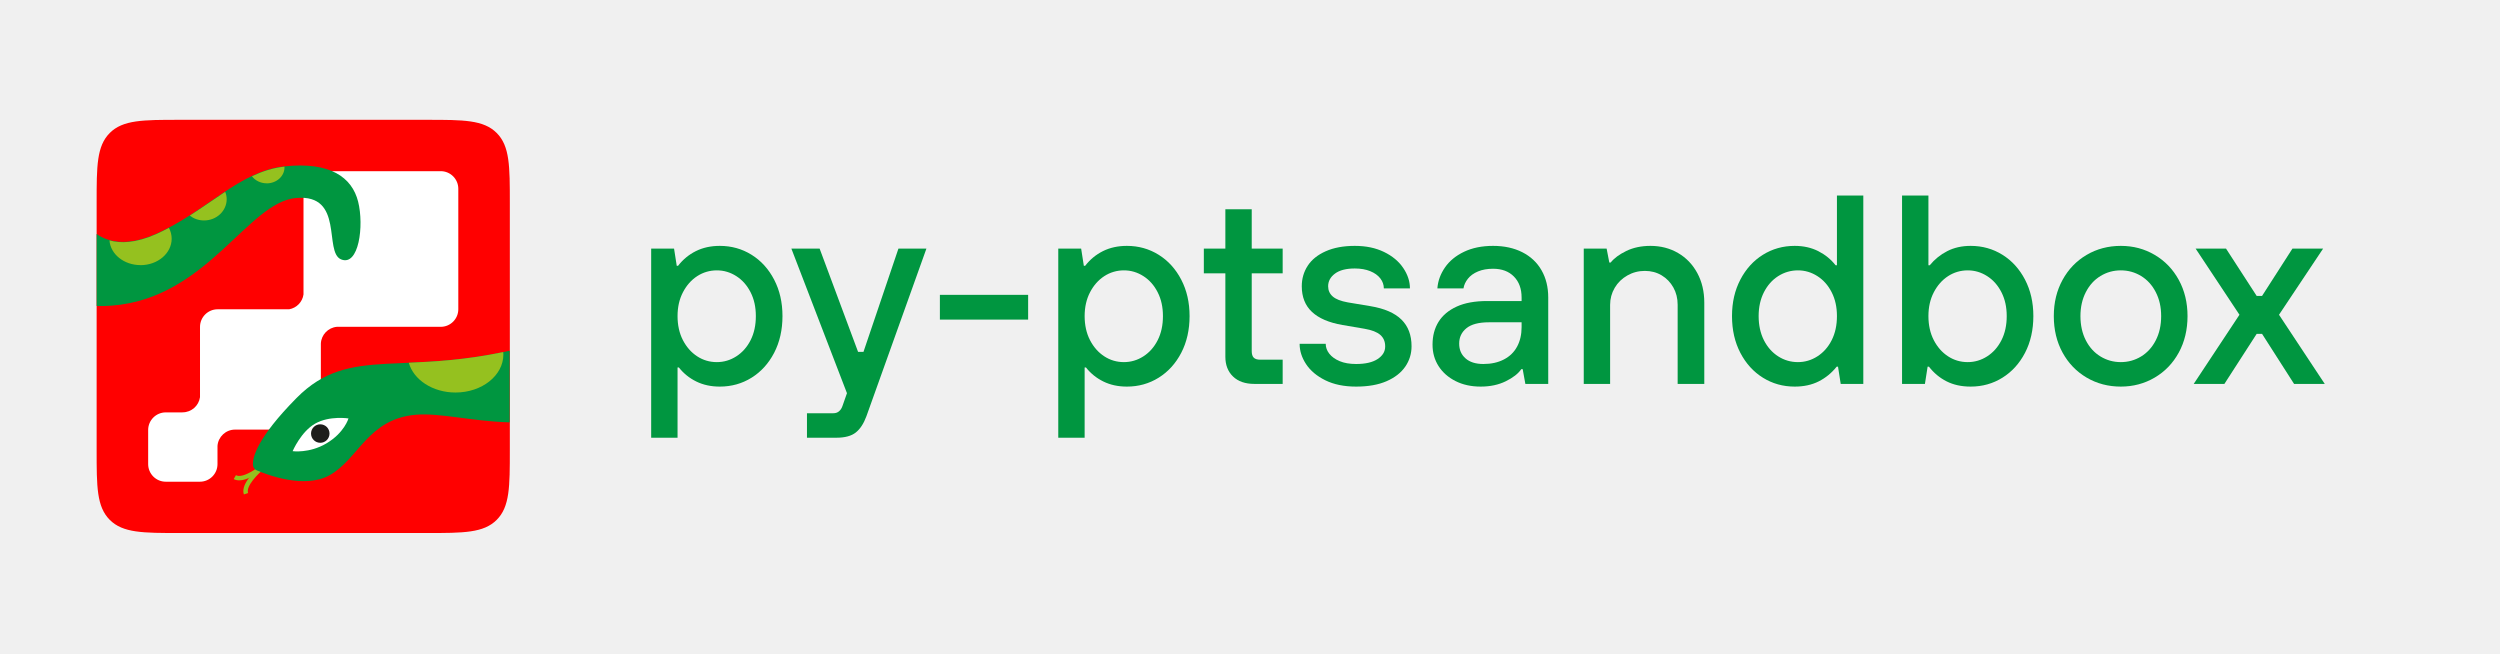
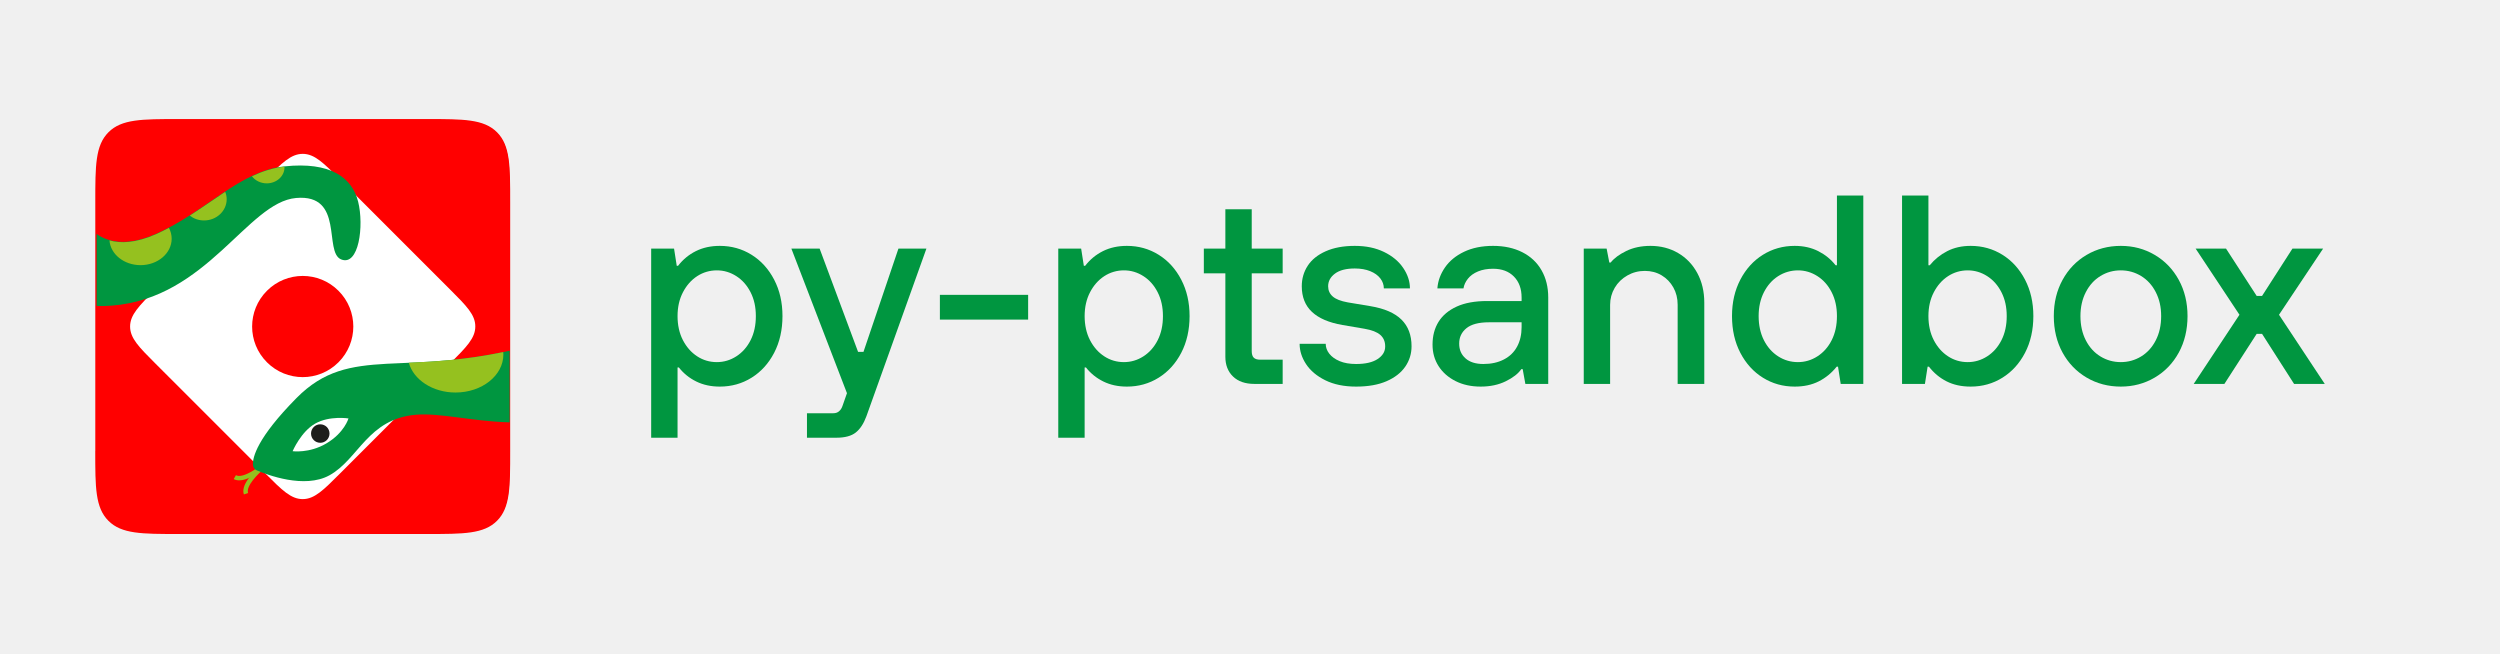
- <svg xmlns="http://www.w3.org/2000/svg" id="Layer_1" data-name="Layer 1" viewBox="0 0 557.49 145.63">
-   <defs>
-     <style>
-       .cls-1 {
-         fill: #009640;
-       }
- 
-       .cls-2, .cls-3 {
-         fill: #fff;
-       }
- 
-       .cls-3 {
-         fill-rule: evenodd;
-       }
- 
-       .cls-4 {
-         clip-path: url(#clippath-1);
-       }
- 
-       .cls-5 {
-         fill: #95c11f;
-       }
- 
-       .cls-6 {
-         clip-path: url(#clippath);
-       }
- 
-       .cls-7 {
-         fill: none;
-       }
- 
-       .cls-8 {
-         fill: red;
-       }
- 
-       .cls-9 {
-         fill: #1d1d1b;
-       }
-     </style>
-     <clipPath id="clippath">
-       <rect class="cls-7" x="21.55" y="16.86" width="92.1" height="93.15" />
+ <svg xmlns="http://www.w3.org/2000/svg" xmlns:xlink="http://www.w3.org/1999/xlink" version="1.1" id="Layer_1" x="0px" y="0px" viewBox="0 0 557.49 145.63" style="enable-background:new 0 0 557.49 145.63;" xml:space="preserve">
+   <style type="text/css">
+ 	.st0{fill:#FF0000;}
+ 	.st1{fill-rule:evenodd;clip-rule:evenodd;fill:#FFFFFF;}
+ 	.st2{fill:#95C11F;}
+ 	.st3{clip-path:url(#SVGID_00000036949623805868585520000009579688002539206588_);}
+ 	.st4{fill:#009640;}
+ 	.st5{fill:#FFFFFF;}
+ 	.st6{fill:#1D1D1B;}
+ 	.st7{fill:none;}
+ </style>
+   <g>
+     <path class="st0" d="M21.55,100.43c0,8.07,0,12.57,2.93,15.5s7.42,2.93,15.5,2.93h55.28c8.07,0,12.57,0,15.5-2.93   s2.93-7.42,2.93-15.5V45.15c0-8.07,0-12.57-2.93-15.5s-7.42-2.93-15.5-2.93H39.98c-8.07,0-12.57,0-15.5,2.93s-2.93,7.42-2.93,15.5   C21.55,45.15,21.55,100.43,21.55,100.43z" />
+     <path class="st1" d="M71.55,76.6v15.28c0,2.16-1.76,3.92-3.92,3.92H52.41c-2.06,0-3.76,1.6-3.91,3.63v4.07   c0,2.16-1.76,3.92-3.92,3.92h-7.62c-2.16,0-3.92-1.76-3.92-3.92v-7.62c0-2.16,1.76-3.92,3.92-3.92h3.67l0.08-0.01   c1.98,0,3.62-1.47,3.89-3.38V72.89c0-2.15,1.76-3.92,3.92-3.92h15.96c1.67-0.29,2.97-1.64,3.2-3.32V42.09   c0-2.16,1.76-3.92,3.92-3.92h26.68c2.16,0,3.92,1.76,3.92,3.92v26.87c0,2.16-1.76,3.92-3.92,3.92H75.11   c-1.94,0.18-3.47,1.77-3.56,3.73" />
+     <g id="XMLID_00000137095350533835815650000003466306646797238693_">
+       <g id="XMLID_00000160167884466530392370000012336008017886385282_">
+         <path class="st0" d="M21.24,100.58c0,8.11,0,12.62,2.94,15.56c2.94,2.94,7.46,2.94,15.56,2.94h55.53c8.11,0,12.62,0,15.56-2.94     c2.94-2.94,2.94-7.45,2.94-15.56V45.05c0-8.11,0-12.62-2.94-15.56c-2.94-2.94-7.46-2.94-15.56-2.94H39.75     c-8.11,0-12.62,0-15.56,2.94s-2.94,7.46-2.94,15.56V100.58z" />
+         <path id="XMLID_00000047767254252987933590000012039059147552122754_" class="st1" d="M75.48,80.79     c-4.41,4.41-11.54,4.41-15.95,0s-4.41-11.54,0-15.95s11.54-4.41,15.95,0S79.89,76.38,75.48,80.79 M100.4,64.59L75.73,39.92     c-3.6-3.6-5.61-5.61-8.22-5.61c-2.62,0-4.62,2.01-8.22,5.61L34.62,64.59c-3.6,3.6-5.61,5.61-5.61,8.22     c0,2.62,2.01,4.62,5.61,8.22l24.66,24.66c3.6,3.6,5.61,5.61,8.22,5.61c2.62,0,4.62-2.01,8.22-5.61l24.66-24.66     c3.6-3.6,5.61-5.61,5.61-8.22C106.01,70.2,104,68.19,100.4,64.59z" />
+       </g>
+     </g>
+   </g>
+   <path class="st2" d="M53.34,107.12c-0.44,0-0.85-0.09-1.22-0.29l0.49-0.87c1.44,0.81,4.68-1.48,5.7-2.35l0.65,0.76  C58.58,104.7,55.64,107.12,53.34,107.12z" />
+   <path class="st2" d="M54.38,110.26c-0.86-2.5,3.18-5.9,3.64-6.28l0.63,0.77c-1.03,0.85-3.86,3.62-3.33,5.19l-0.95,0.32H54.38z" />
+   <g>
+     <defs>
+       <rect id="SVGID_1_" x="21.55" y="16.86" width="92.1" height="93.15" />
+     </defs>
+     <clipPath id="SVGID_00000095321588706183026090000003572999984051592100_">
+       <use xlink:href="#SVGID_1_" style="overflow:visible;" />
    </clipPath>
-     <clipPath id="clippath-1">
-       <rect class="cls-7" x="-319.81" y="-32.12" width="299.72" height="303.14" />
-     </clipPath>
-   </defs>
-   <g>
-     <path class="cls-8" d="m21.55,100.43c0,8.07,0,12.57,2.93,15.5,2.93,2.93,7.42,2.93,15.5,2.93h55.28c8.07,0,12.57,0,15.5-2.93s2.93-7.42,2.93-15.5v-55.28c0-8.07,0-12.57-2.93-15.5-2.93-2.93-7.42-2.93-15.5-2.93h-55.28c-8.07,0-12.57,0-15.5,2.93s-2.93,7.42-2.93,15.5v55.28Z" />
-     <path class="cls-3" d="m71.55,76.6v15.28c0,2.16-1.76,3.92-3.92,3.92h-15.22c-2.06,0-3.76,1.6-3.91,3.63v4.07c0,2.16-1.76,3.92-3.92,3.92h-7.62c-2.16,0-3.92-1.76-3.92-3.92v-7.62c0-2.16,1.76-3.92,3.92-3.92h3.67s.08-.01.08-.01c1.98,0,3.62-1.47,3.89-3.38v-15.68c0-2.15,1.76-3.92,3.92-3.92h15.96c1.67-.29,2.97-1.64,3.2-3.32v-23.56c0-2.16,1.76-3.92,3.92-3.92h26.68c2.16,0,3.92,1.76,3.92,3.92v26.87c0,2.16-1.76,3.92-3.92,3.92h-23.17c-1.94.18-3.47,1.77-3.56,3.73" />
-   </g>
-   <path class="cls-5" d="m53.34,107.12c-.44,0-.85-.09-1.22-.29l.49-.87c1.44.81,4.68-1.48,5.7-2.35l.65.76c-.38.33-3.32,2.75-5.62,2.75Z" />
-   <path class="cls-5" d="m54.38,110.26c-.86-2.5,3.18-5.9,3.64-6.28l.63.77c-1.03.85-3.86,3.62-3.33,5.19l-.95.32Z" />
-   <g class="cls-6">
-     <g>
-       <path class="cls-1" d="m148.19,53.16s-2.02,16.48-30,23.94c-27.98,7.46-39.95-.62-52.07,11.66-8.75,8.86-9.81,13.19-9.72,14.91.03.54.37,1.01.87,1.22,2.33,1,10.6,4.16,16.16,1.12,6.53-3.58,8.55-12.59,19.28-13.52,10.62-.92,27.96,7.46,49.14-6.13.38-.24.62-.65.66-1.1,1.18-14.2,5.69-32.09,5.69-32.09Z" />
-       <path class="cls-1" d="m18.41,51.61c.52-.74,1.56-.81,2.21-.19,1.86,1.76,6.23,4.29,14.22.73,11.25-5.02,18.44-13.97,28.61-15.05s15.05,2.44,16.41,7.86.14,14.51-3.8,12.88.81-14.64-10.03-13.69-19.8,22.37-41.08,24c-17.68,1.35-9.74-11.98-6.53-16.54Z" />
+     <g style="clip-path:url(#SVGID_00000095321588706183026090000003572999984051592100_);">
+       <g>
+         <path class="st4" d="M148.19,53.16c0,0-2.02,16.48-30,23.94s-39.95-0.62-52.07,11.66c-8.75,8.86-9.81,13.19-9.72,14.91     c0.03,0.54,0.37,1.01,0.87,1.22c2.33,1,10.6,4.16,16.16,1.12c6.53-3.58,8.55-12.59,19.28-13.52c10.62-0.92,27.96,7.46,49.14-6.13     c0.38-0.24,0.62-0.65,0.66-1.1c1.18-14.2,5.69-32.09,5.69-32.09L148.19,53.16z" />
+         <path class="st4" d="M18.41,51.61c0.52-0.74,1.56-0.81,2.21-0.19c1.86,1.76,6.23,4.29,14.22,0.73     c11.25-5.02,18.44-13.97,28.61-15.05s15.05,2.44,16.41,7.86s0.14,14.51-3.8,12.88s0.81-14.64-10.03-13.69s-19.8,22.37-41.08,24     C7.27,69.5,15.21,56.17,18.41,51.61L18.41,51.61z" />
+       </g>
    </g>
  </g>
  <g>
-     <path class="cls-2" d="m65.25,100.62s1.86-4.37,5.05-6.17,7.41-1.14,7.41-1.14c0,0-.91,3.21-4.96,5.59-3.78,2.23-7.5,1.71-7.5,1.71Z" />
-     <circle class="cls-9" cx="71.42" cy="96.68" r="2.06" />
+     <path class="st5" d="M65.25,100.62c0,0,1.86-4.37,5.05-6.17s7.41-1.14,7.41-1.14s-0.91,3.21-4.96,5.59   C68.97,101.13,65.25,100.61,65.25,100.62L65.25,100.62z" />
+     <circle class="st6" cx="71.42" cy="96.68" r="2.06" />
  </g>
  <g>
-     <path class="cls-7" d="m92.68,92.49c-10.73.93-12.75,9.95-19.28,13.52-5.56,3.05-13.83-.11-16.16-1.12-.5-.21-.84-.68-.87-1.22-.09-1.72.97-6.05,9.72-14.91,7.25-7.34,14.45-7.41,25.05-7.86-.16-.59-.26-1.2-.26-1.83,0-4.68,4.78-8.47,10.68-8.47s10.28,3.5,10.64,7.93c.47-.1.94-.2,1.42-.31V16.86H21.53v26.85c.73.52,1.68,1.03,2.87,1.36,0-.13-.02-.25-.02-.38,0-3.26,3.11-5.9,6.95-5.9,2.82,0,5.25,1.43,6.33,3.48,1.62-.86,3.17-1.78,4.66-2.73-1.13-.87-1.87-2.18-1.87-3.66,0-2.62,2.26-4.75,5.05-4.75,2.17,0,4,1.29,4.72,3.09,1.98-1.3,3.93-2.5,5.95-3.45-.42-.57-.67-1.25-.67-1.98,0-1.97,1.78-3.56,3.97-3.56s3.85,1.51,3.95,3.39c0,0,.01,0,.02,0,10.17-1.08,15.05,2.44,16.41,7.86,1.36,5.42.14,14.51-3.8,12.88-3.93-1.63.81-14.64-10.03-13.69s-19.8,22.37-41.08,24c-1.26.1-2.38.11-3.39.07v50.27h92.1v-15.83c-8.46-.24-15.57-2.16-20.96-1.69Z" />
-     <path class="cls-5" d="m31.33,59.13c3.84,0,6.95-2.64,6.95-5.9,0-.86-.22-1.68-.61-2.42-.92.49-1.86.96-2.84,1.4-4.61,2.05-8.01,2.08-10.42,1.4.23,3.08,3.24,5.51,6.93,5.51Z" />
-     <path class="cls-5" d="m50.55,44.42c0-.58-.13-1.14-.33-1.65-2.55,1.68-5.13,3.54-7.9,5.31.87.67,1.97,1.08,3.18,1.08,2.79,0,5.05-2.12,5.05-4.75Z" />
-     <path class="cls-5" d="m59.47,40.89c2.19,0,3.97-1.59,3.97-3.56,0-.06-.02-.11-.02-.17-2.57.28-4.94,1.06-7.24,2.14.71.95,1.92,1.58,3.3,1.58Z" />
-     <path class="cls-5" d="m101.57,87.53c5.9,0,10.68-3.79,10.68-8.47,0-.19-.02-.37-.03-.55-8.42,1.75-15.26,2.13-21.06,2.38,1.06,3.8,5.32,6.64,10.42,6.64Z" />
-   </g>
-   <g class="cls-4">
-     <path class="cls-1" d="m92.3,86.03s-6.58,53.62-97.63,77.9c-91.05,24.28-130.01-2.02-169.46,37.94-28.48,28.84-31.92,42.93-31.63,48.54.09,1.76,1.21,3.29,2.83,3.98,7.57,3.26,34.48,13.54,52.58,3.63,21.25-11.63,27.82-40.97,62.73-44.01,34.58-3.01,90.99,24.27,159.91-19.96,1.24-.79,2.03-2.13,2.15-3.59,3.85-46.2,18.53-104.43,18.53-104.43Z" />
+     <path class="st7" d="M92.68,92.49c-10.73,0.93-12.75,9.95-19.28,13.52c-5.56,3.05-13.83-0.11-16.16-1.12   c-0.5-0.21-0.84-0.68-0.87-1.22c-0.09-1.72,0.97-6.05,9.72-14.91c7.25-7.34,14.45-7.41,25.05-7.86c-0.16-0.59-0.26-1.2-0.26-1.83   c0-4.68,4.78-8.47,10.68-8.47s10.28,3.5,10.64,7.93c0.47-0.1,0.94-0.2,1.42-0.31V16.86H21.53v26.85c0.73,0.52,1.68,1.03,2.87,1.36   c0-0.13-0.02-0.25-0.02-0.38c0-3.26,3.11-5.9,6.95-5.9c2.82,0,5.25,1.43,6.33,3.48c1.62-0.86,3.17-1.78,4.66-2.73   c-1.13-0.87-1.87-2.18-1.87-3.66c0-2.62,2.26-4.75,5.05-4.75c2.17,0,4,1.29,4.72,3.09c1.98-1.3,3.93-2.5,5.95-3.45   c-0.42-0.57-0.67-1.25-0.67-1.98c0-1.97,1.78-3.56,3.97-3.56s3.85,1.51,3.95,3.39c0,0,0.01,0,0.02,0   c10.17-1.08,15.05,2.44,16.41,7.86c1.36,5.42,0.14,14.51-3.8,12.88c-3.93-1.63,0.81-14.64-10.03-13.69s-19.8,22.37-41.08,24   c-1.26,0.1-2.38,0.11-3.39,0.07v50.27h92.1V94.18c-8.46-0.24-15.57-2.16-20.96-1.69L92.68,92.49z" />
+     <path class="st2" d="M31.33,59.13c3.84,0,6.95-2.64,6.95-5.9c0-0.86-0.22-1.68-0.61-2.42c-0.92,0.49-1.86,0.96-2.84,1.4   c-4.61,2.05-8.01,2.08-10.42,1.4C24.64,56.69,27.65,59.12,31.33,59.13L31.33,59.13z" />
+     <path class="st2" d="M50.55,44.42c0-0.58-0.13-1.14-0.33-1.65c-2.55,1.68-5.13,3.54-7.9,5.31c0.87,0.67,1.97,1.08,3.18,1.08   C48.29,49.16,50.55,47.04,50.55,44.42L50.55,44.42z" />
+     <path class="st2" d="M59.47,40.89c2.19,0,3.97-1.59,3.97-3.56c0-0.06-0.02-0.11-0.02-0.17c-2.57,0.28-4.94,1.06-7.24,2.14   C56.89,40.25,58.1,40.88,59.47,40.89L59.47,40.89z" />
+     <path class="st2" d="M101.57,87.53c5.9,0,10.68-3.79,10.68-8.47c0-0.19-0.02-0.37-0.03-0.55c-8.42,1.75-15.26,2.13-21.06,2.38   c1.06,3.8,5.32,6.64,10.42,6.64L101.57,87.53z" />
  </g>
  <g>
-     <path class="cls-1" d="m145.21,97.61v-42.18h5.1l.6,3.84h.3c1.08-1.4,2.4-2.49,3.96-3.27,1.56-.78,3.34-1.17,5.34-1.17,2.6,0,4.96.66,7.08,1.98,2.12,1.32,3.8,3.17,5.04,5.55,1.24,2.38,1.86,5.09,1.86,8.13s-.62,5.81-1.86,8.19c-1.24,2.38-2.92,4.23-5.04,5.55-2.12,1.32-4.48,1.98-7.08,1.98-1.96,0-3.71-.38-5.25-1.14-1.54-.76-2.83-1.8-3.87-3.12h-.3v15.66h-5.88Zm14.64-16.86c1.56,0,3.01-.43,4.35-1.29,1.34-.86,2.4-2.06,3.18-3.6.78-1.54,1.17-3.33,1.17-5.37s-.39-3.77-1.17-5.31c-.78-1.54-1.84-2.74-3.18-3.6-1.34-.86-2.79-1.29-4.35-1.29s-3.06.43-4.38,1.29c-1.32.86-2.38,2.06-3.18,3.6-.8,1.54-1.2,3.31-1.2,5.31s.4,3.83,1.2,5.37c.8,1.54,1.86,2.74,3.18,3.6,1.32.86,2.78,1.29,4.38,1.29Z" />
-     <path class="cls-1" d="m179.95,97.61v-5.46h5.88c.52,0,.95-.15,1.29-.45.34-.3.59-.69.75-1.17l1.62-4.62.06,3.54-13.08-34.02h6.3l8.58,23.04h1.2l7.8-23.04h6.24l-13.38,37.38c-.6,1.64-1.39,2.85-2.37,3.63-.98.78-2.43,1.17-4.35,1.17h-6.54Z" />
-     <path class="cls-1" d="m209.59,71.27v-5.52h19.68v5.52h-19.68Z" />
-     <path class="cls-1" d="m235.99,97.61v-42.18h5.1l.6,3.84h.3c1.08-1.4,2.4-2.49,3.96-3.27,1.56-.78,3.34-1.17,5.34-1.17,2.6,0,4.96.66,7.08,1.98,2.12,1.32,3.8,3.17,5.04,5.55,1.24,2.38,1.86,5.09,1.86,8.13s-.62,5.81-1.86,8.19c-1.24,2.38-2.92,4.23-5.04,5.55-2.12,1.32-4.48,1.98-7.08,1.98-1.96,0-3.71-.38-5.25-1.14-1.54-.76-2.83-1.8-3.87-3.12h-.3v15.66h-5.88Zm14.64-16.86c1.56,0,3.01-.43,4.35-1.29,1.34-.86,2.4-2.06,3.18-3.6.78-1.54,1.17-3.33,1.17-5.37s-.39-3.77-1.17-5.31c-.78-1.54-1.84-2.74-3.18-3.6-1.34-.86-2.79-1.29-4.35-1.29s-3.06.43-4.38,1.29c-1.32.86-2.38,2.06-3.18,3.6-.8,1.54-1.2,3.31-1.2,5.31s.4,3.83,1.2,5.37c.8,1.54,1.86,2.74,3.18,3.6,1.32.86,2.78,1.29,4.38,1.29Z" />
-     <path class="cls-1" d="m279.73,85.61c-2.04,0-3.63-.55-4.77-1.65-1.14-1.1-1.71-2.57-1.71-4.41v-18.6h-4.8v-5.52h4.8v-8.76h5.88v8.76h6.9v5.52h-6.9v17.34c0,.68.15,1.17.45,1.47.3.3.79.45,1.47.45h4.98v5.4h-6.3Z" />
-     <path class="cls-1" d="m302.41,86.21c-2.68,0-4.97-.47-6.87-1.41-1.9-.94-3.33-2.14-4.29-3.6-.96-1.46-1.44-2.97-1.44-4.53h5.82c0,.8.27,1.54.81,2.22.54.68,1.31,1.23,2.31,1.65,1,.42,2.22.63,3.66.63,2.08,0,3.68-.37,4.8-1.11,1.12-.74,1.68-1.67,1.68-2.79s-.36-1.94-1.08-2.58c-.72-.64-1.9-1.1-3.54-1.38l-4.92-.84c-3-.52-5.26-1.49-6.78-2.91-1.52-1.42-2.28-3.33-2.28-5.73,0-1.68.44-3.2,1.32-4.56.88-1.36,2.22-2.44,4.02-3.24,1.8-.8,3.96-1.2,6.48-1.2s4.65.45,6.51,1.35c1.86.9,3.29,2.09,4.29,3.57,1,1.48,1.5,3,1.5,4.56h-5.82c0-.8-.26-1.54-.78-2.22-.52-.68-1.27-1.22-2.25-1.62-.98-.4-2.13-.6-3.45-.6-1.92,0-3.39.38-4.41,1.14-1.02.76-1.53,1.7-1.53,2.82,0,.92.34,1.68,1.02,2.28.68.6,1.8,1.04,3.36,1.32l5.04.84c3.12.52,5.43,1.52,6.93,3,1.5,1.48,2.25,3.46,2.25,5.94,0,1.68-.47,3.2-1.41,4.56-.94,1.36-2.33,2.44-4.17,3.24s-4.1,1.2-6.78,1.2Z" />
-     <path class="cls-1" d="m330.19,86.21c-2.12,0-3.99-.41-5.61-1.23s-2.88-1.93-3.78-3.33c-.9-1.4-1.35-3-1.35-4.8,0-1.96.45-3.66,1.35-5.1.9-1.44,2.25-2.57,4.05-3.39,1.8-.82,4.06-1.23,6.78-1.23h7.68v-.78c0-1.96-.57-3.52-1.71-4.68-1.14-1.16-2.69-1.74-4.65-1.74-1.28,0-2.4.2-3.36.6-.96.4-1.71.94-2.25,1.62-.54.68-.87,1.4-.99,2.16h-5.82c.12-1.64.68-3.19,1.68-4.65,1-1.46,2.42-2.63,4.26-3.51,1.84-.88,4-1.32,6.48-1.32s4.65.47,6.51,1.41c1.86.94,3.29,2.28,4.29,4.02,1,1.74,1.5,3.77,1.5,6.09v19.26h-5.1l-.6-3.3h-.3c-.68,1-1.83,1.9-3.45,2.7s-3.49,1.2-5.61,1.2Zm.6-5.04c1.76,0,3.29-.34,4.59-1.02,1.3-.68,2.28-1.64,2.94-2.88.66-1.24.99-2.68.99-4.32v-1.08h-7.26c-2.28,0-3.96.44-5.04,1.32-1.08.88-1.62,2.02-1.62,3.42s.47,2.46,1.41,3.3c.94.84,2.27,1.26,3.99,1.26Z" />
-     <path class="cls-1" d="m353.17,85.61v-30.18h5.1l.6,3.12h.3c.76-.96,1.92-1.82,3.48-2.58,1.56-.76,3.36-1.14,5.4-1.14,2.28,0,4.33.53,6.15,1.59,1.82,1.06,3.25,2.55,4.29,4.47,1.04,1.92,1.56,4.12,1.56,6.6v18.12h-5.94v-17.64c0-1.44-.32-2.73-.96-3.87-.64-1.14-1.51-2.04-2.61-2.7-1.1-.66-2.35-.99-3.75-.99s-2.7.34-3.9,1.02c-1.2.68-2.14,1.6-2.82,2.76-.68,1.16-1.02,2.42-1.02,3.78v17.64h-5.88Z" />
-     <path class="cls-1" d="m400.21,86.21c-2.6,0-4.96-.66-7.08-1.98-2.12-1.32-3.8-3.17-5.04-5.55-1.24-2.38-1.86-5.11-1.86-8.19s.62-5.75,1.86-8.13c1.24-2.38,2.92-4.23,5.04-5.55,2.12-1.32,4.48-1.98,7.08-1.98,1.96,0,3.71.39,5.25,1.17,1.54.78,2.83,1.83,3.87,3.15h.3v-15.54h5.88v42h-5.04l-.6-3.84h-.3c-1.12,1.4-2.45,2.49-3.99,3.27-1.54.78-3.33,1.17-5.37,1.17Zm.72-5.46c1.56,0,3.01-.43,4.35-1.29,1.34-.86,2.4-2.06,3.18-3.6.78-1.54,1.17-3.33,1.17-5.37s-.39-3.77-1.17-5.31c-.78-1.54-1.84-2.74-3.18-3.6-1.34-.86-2.79-1.29-4.35-1.29s-3.07.43-4.41,1.29c-1.34.86-2.4,2.06-3.18,3.6-.78,1.54-1.17,3.31-1.17,5.31s.39,3.83,1.17,5.37c.78,1.54,1.84,2.74,3.18,3.6,1.34.86,2.81,1.29,4.41,1.29Z" />
-     <path class="cls-1" d="m439.45,86.21c-2.04,0-3.83-.39-5.37-1.17-1.54-.78-2.85-1.87-3.93-3.27h-.3l-.6,3.84h-5.1v-42h5.88v15.54h.3c1.08-1.32,2.38-2.37,3.9-3.15,1.52-.78,3.26-1.17,5.22-1.17,2.6,0,4.96.66,7.08,1.98,2.12,1.32,3.8,3.17,5.04,5.55,1.24,2.38,1.86,5.09,1.86,8.13s-.62,5.81-1.86,8.19c-1.24,2.38-2.92,4.23-5.04,5.55-2.12,1.32-4.48,1.98-7.08,1.98Zm-.66-5.46c1.56,0,3.01-.43,4.35-1.29,1.34-.86,2.4-2.06,3.18-3.6.78-1.54,1.17-3.33,1.17-5.37s-.39-3.77-1.17-5.31c-.78-1.54-1.84-2.74-3.18-3.6-1.34-.86-2.79-1.29-4.35-1.29s-3.06.43-4.38,1.29c-1.32.86-2.38,2.06-3.18,3.6-.8,1.54-1.2,3.31-1.2,5.31s.4,3.83,1.2,5.37c.8,1.54,1.86,2.74,3.18,3.6,1.32.86,2.78,1.29,4.38,1.29Z" />
-     <path class="cls-1" d="m472.93,86.21c-2.8,0-5.34-.67-7.62-2.01-2.28-1.34-4.07-3.2-5.37-5.58-1.3-2.38-1.95-5.09-1.95-8.13s.65-5.69,1.95-8.07c1.3-2.38,3.09-4.24,5.37-5.58,2.28-1.34,4.82-2.01,7.62-2.01s5.28.67,7.56,2.01c2.28,1.34,4.07,3.2,5.37,5.58,1.3,2.38,1.95,5.07,1.95,8.07s-.65,5.75-1.95,8.13c-1.3,2.38-3.09,4.24-5.37,5.58-2.28,1.34-4.8,2.01-7.56,2.01Zm0-5.46c1.64,0,3.15-.42,4.53-1.26,1.38-.84,2.47-2.04,3.27-3.6.8-1.56,1.2-3.36,1.2-5.4s-.4-3.78-1.2-5.34-1.89-2.76-3.27-3.6-2.89-1.26-4.53-1.26-3.15.42-4.53,1.26c-1.38.84-2.47,2.04-3.27,3.6-.8,1.56-1.2,3.34-1.2,5.34s.4,3.84,1.2,5.4c.8,1.56,1.89,2.76,3.27,3.6,1.38.84,2.89,1.26,4.53,1.26Z" />
-     <path class="cls-1" d="m489.19,85.61l10.2-15.42-9.78-14.76h6.78l6.84,10.56h1.2l6.78-10.56h6.84l-9.84,14.76,10.2,15.42h-6.84l-7.14-11.16h-1.2l-7.2,11.16h-6.84Z" />
+     <path class="st4" d="M145.21,97.61V55.43h5.1l0.6,3.84h0.3c1.08-1.4,2.4-2.49,3.96-3.27c1.56-0.78,3.34-1.17,5.34-1.17   c2.6,0,4.96,0.66,7.08,1.98s3.8,3.17,5.04,5.55c1.24,2.38,1.86,5.09,1.86,8.13s-0.62,5.81-1.86,8.19   c-1.24,2.38-2.92,4.23-5.04,5.55s-4.48,1.98-7.08,1.98c-1.96,0-3.71-0.38-5.25-1.14s-2.83-1.8-3.87-3.12h-0.3v15.66H145.21   L145.21,97.61z M159.85,80.75c1.56,0,3.01-0.43,4.35-1.29c1.34-0.86,2.4-2.06,3.18-3.6s1.17-3.33,1.17-5.37s-0.39-3.77-1.17-5.31   s-1.84-2.74-3.18-3.6c-1.34-0.86-2.79-1.29-4.35-1.29s-3.06,0.43-4.38,1.29s-2.38,2.06-3.18,3.6c-0.8,1.54-1.2,3.31-1.2,5.31   s0.4,3.83,1.2,5.37s1.86,2.74,3.18,3.6C156.79,80.32,158.25,80.75,159.85,80.75z" />
+     <path class="st4" d="M179.95,97.61v-5.46h5.88c0.52,0,0.95-0.15,1.29-0.45c0.34-0.3,0.59-0.69,0.75-1.17l1.62-4.62l0.06,3.54   l-13.08-34.02h6.3l8.58,23.04h1.2l7.8-23.04h6.24l-13.38,37.38c-0.6,1.64-1.39,2.85-2.37,3.63s-2.43,1.17-4.35,1.17   C186.49,97.61,179.95,97.61,179.95,97.61z" />
+     <path class="st4" d="M209.59,71.27v-5.52h19.68v5.52H209.59z" />
+     <path class="st4" d="M235.99,97.61V55.43h5.1l0.6,3.84h0.3c1.08-1.4,2.4-2.49,3.96-3.27c1.56-0.78,3.34-1.17,5.34-1.17   c2.6,0,4.96,0.66,7.08,1.98s3.8,3.17,5.04,5.55c1.24,2.38,1.86,5.09,1.86,8.13s-0.62,5.81-1.86,8.19   c-1.24,2.38-2.92,4.23-5.04,5.55s-4.48,1.98-7.08,1.98c-1.96,0-3.71-0.38-5.25-1.14s-2.83-1.8-3.87-3.12h-0.3v15.66H235.99   L235.99,97.61z M250.63,80.75c1.56,0,3.01-0.43,4.35-1.29c1.34-0.86,2.4-2.06,3.18-3.6s1.17-3.33,1.17-5.37s-0.39-3.77-1.17-5.31   s-1.84-2.74-3.18-3.6c-1.34-0.86-2.79-1.29-4.35-1.29s-3.06,0.43-4.38,1.29s-2.38,2.06-3.18,3.6c-0.8,1.54-1.2,3.31-1.2,5.31   s0.4,3.83,1.2,5.37s1.86,2.74,3.18,3.6C247.57,80.32,249.03,80.75,250.63,80.75z" />
+     <path class="st4" d="M279.73,85.61c-2.04,0-3.63-0.55-4.77-1.65c-1.14-1.1-1.71-2.57-1.71-4.41v-18.6h-4.8v-5.52h4.8v-8.76h5.88   v8.76h6.9v5.52h-6.9v17.34c0,0.68,0.15,1.17,0.45,1.47c0.3,0.3,0.79,0.45,1.47,0.45h4.98v5.4L279.73,85.61L279.73,85.61z" />
+     <path class="st4" d="M302.41,86.21c-2.68,0-4.97-0.47-6.87-1.41s-3.33-2.14-4.29-3.6c-0.96-1.46-1.44-2.97-1.44-4.53h5.82   c0,0.8,0.27,1.54,0.81,2.22s1.31,1.23,2.31,1.65s2.22,0.63,3.66,0.63c2.08,0,3.68-0.37,4.8-1.11s1.68-1.67,1.68-2.79   s-0.36-1.94-1.08-2.58s-1.9-1.1-3.54-1.38l-4.92-0.84c-3-0.52-5.26-1.49-6.78-2.91c-1.52-1.42-2.28-3.33-2.28-5.73   c0-1.68,0.44-3.2,1.32-4.56s2.22-2.44,4.02-3.24c1.8-0.8,3.96-1.2,6.48-1.2s4.65,0.45,6.51,1.35c1.86,0.9,3.29,2.09,4.29,3.57   s1.5,3,1.5,4.56h-5.82c0-0.8-0.26-1.54-0.78-2.22s-1.27-1.22-2.25-1.62c-0.98-0.4-2.13-0.6-3.45-0.6c-1.92,0-3.39,0.38-4.41,1.14   s-1.53,1.7-1.53,2.82c0,0.92,0.34,1.68,1.02,2.28c0.68,0.6,1.8,1.04,3.36,1.32l5.04,0.84c3.12,0.52,5.43,1.52,6.93,3   s2.25,3.46,2.25,5.94c0,1.68-0.47,3.2-1.41,4.56s-2.33,2.44-4.17,3.24S305.09,86.21,302.41,86.21L302.41,86.21z" />
+     <path class="st4" d="M330.19,86.21c-2.12,0-3.99-0.41-5.61-1.23s-2.88-1.93-3.78-3.33s-1.35-3-1.35-4.8c0-1.96,0.45-3.66,1.35-5.1   c0.9-1.44,2.25-2.57,4.05-3.39s4.06-1.23,6.78-1.23h7.68v-0.78c0-1.96-0.57-3.52-1.71-4.68c-1.14-1.16-2.69-1.74-4.65-1.74   c-1.28,0-2.4,0.2-3.36,0.6c-0.96,0.4-1.71,0.94-2.25,1.62s-0.87,1.4-0.99,2.16h-5.82c0.12-1.64,0.68-3.19,1.68-4.65   c1-1.46,2.42-2.63,4.26-3.51c1.84-0.88,4-1.32,6.48-1.32s4.65,0.47,6.51,1.41c1.86,0.94,3.29,2.28,4.29,4.02s1.5,3.77,1.5,6.09   v19.26h-5.1l-0.6-3.3h-0.3c-0.68,1-1.83,1.9-3.45,2.7S332.31,86.21,330.19,86.21L330.19,86.21z M330.79,81.17   c1.76,0,3.29-0.34,4.59-1.02s2.28-1.64,2.94-2.88s0.99-2.68,0.99-4.32v-1.08h-7.26c-2.28,0-3.96,0.44-5.04,1.32   c-1.08,0.88-1.62,2.02-1.62,3.42s0.47,2.46,1.41,3.3C327.74,80.75,329.07,81.17,330.79,81.17L330.79,81.17z" />
+     <path class="st4" d="M353.17,85.61V55.43h5.1l0.6,3.12h0.3c0.76-0.96,1.92-1.82,3.48-2.58s3.36-1.14,5.4-1.14   c2.28,0,4.33,0.53,6.15,1.59s3.25,2.55,4.29,4.47c1.04,1.92,1.56,4.12,1.56,6.6v18.12h-5.94V67.97c0-1.44-0.32-2.73-0.96-3.87   c-0.64-1.14-1.51-2.04-2.61-2.7c-1.1-0.66-2.35-0.99-3.75-0.99s-2.7,0.34-3.9,1.02c-1.2,0.68-2.14,1.6-2.82,2.76   c-0.68,1.16-1.02,2.42-1.02,3.78v17.64H353.17L353.17,85.61z" />
+     <path class="st4" d="M400.21,86.21c-2.6,0-4.96-0.66-7.08-1.98s-3.8-3.17-5.04-5.55c-1.24-2.38-1.86-5.11-1.86-8.19   s0.62-5.75,1.86-8.13s2.92-4.23,5.04-5.55s4.48-1.98,7.08-1.98c1.96,0,3.71,0.39,5.25,1.17s2.83,1.83,3.87,3.15h0.3V43.61h5.88v42   h-5.04l-0.6-3.84h-0.3c-1.12,1.4-2.45,2.49-3.99,3.27C404.04,85.82,402.25,86.21,400.21,86.21L400.21,86.21z M400.93,80.75   c1.56,0,3.01-0.43,4.35-1.29s2.4-2.06,3.18-3.6s1.17-3.33,1.17-5.37s-0.39-3.77-1.17-5.31s-1.84-2.74-3.18-3.6   c-1.34-0.86-2.79-1.29-4.35-1.29s-3.07,0.43-4.41,1.29s-2.4,2.06-3.18,3.6c-0.78,1.54-1.17,3.31-1.17,5.31s0.39,3.83,1.17,5.37   s1.84,2.74,3.18,3.6S399.33,80.75,400.93,80.75z" />
+     <path class="st4" d="M439.45,86.21c-2.04,0-3.83-0.39-5.37-1.17s-2.85-1.87-3.93-3.27h-0.3l-0.6,3.84h-5.1v-42h5.88v15.54h0.3   c1.08-1.32,2.38-2.37,3.9-3.15c1.52-0.78,3.26-1.17,5.22-1.17c2.6,0,4.96,0.66,7.08,1.98s3.8,3.17,5.04,5.55   c1.24,2.38,1.86,5.09,1.86,8.13s-0.62,5.81-1.86,8.19c-1.24,2.38-2.92,4.23-5.04,5.55S442.05,86.21,439.45,86.21z M438.79,80.75   c1.56,0,3.01-0.43,4.35-1.29s2.4-2.06,3.18-3.6s1.17-3.33,1.17-5.37s-0.39-3.77-1.17-5.31s-1.84-2.74-3.18-3.6   c-1.34-0.86-2.79-1.29-4.35-1.29s-3.06,0.43-4.38,1.29s-2.38,2.06-3.18,3.6c-0.8,1.54-1.2,3.31-1.2,5.31s0.4,3.83,1.2,5.37   c0.8,1.54,1.86,2.74,3.18,3.6S437.19,80.75,438.79,80.75z" />
+     <path class="st4" d="M472.93,86.21c-2.8,0-5.34-0.67-7.62-2.01c-2.28-1.34-4.07-3.2-5.37-5.58c-1.3-2.38-1.95-5.09-1.95-8.13   s0.65-5.69,1.95-8.07c1.3-2.38,3.09-4.24,5.37-5.58c2.28-1.34,4.82-2.01,7.62-2.01s5.28,0.67,7.56,2.01s4.07,3.2,5.37,5.58   c1.3,2.38,1.95,5.07,1.95,8.07s-0.65,5.75-1.95,8.13c-1.3,2.38-3.09,4.24-5.37,5.58C478.21,85.54,475.69,86.21,472.93,86.21z    M472.93,80.75c1.64,0,3.15-0.42,4.53-1.26c1.38-0.84,2.47-2.04,3.27-3.6s1.2-3.36,1.2-5.4s-0.4-3.78-1.2-5.34s-1.89-2.76-3.27-3.6   s-2.89-1.26-4.53-1.26s-3.15,0.42-4.53,1.26s-2.47,2.04-3.27,3.6s-1.2,3.34-1.2,5.34s0.4,3.84,1.2,5.4c0.8,1.56,1.89,2.76,3.27,3.6   C469.78,80.33,471.29,80.75,472.93,80.75z" />
+     <path class="st4" d="M489.19,85.61l10.2-15.42l-9.78-14.76h6.78l6.84,10.56h1.2l6.78-10.56h6.84l-9.84,14.76l10.2,15.42h-6.84   l-7.14-11.16h-1.2l-7.2,11.16H489.19z" />
  </g>
</svg>
